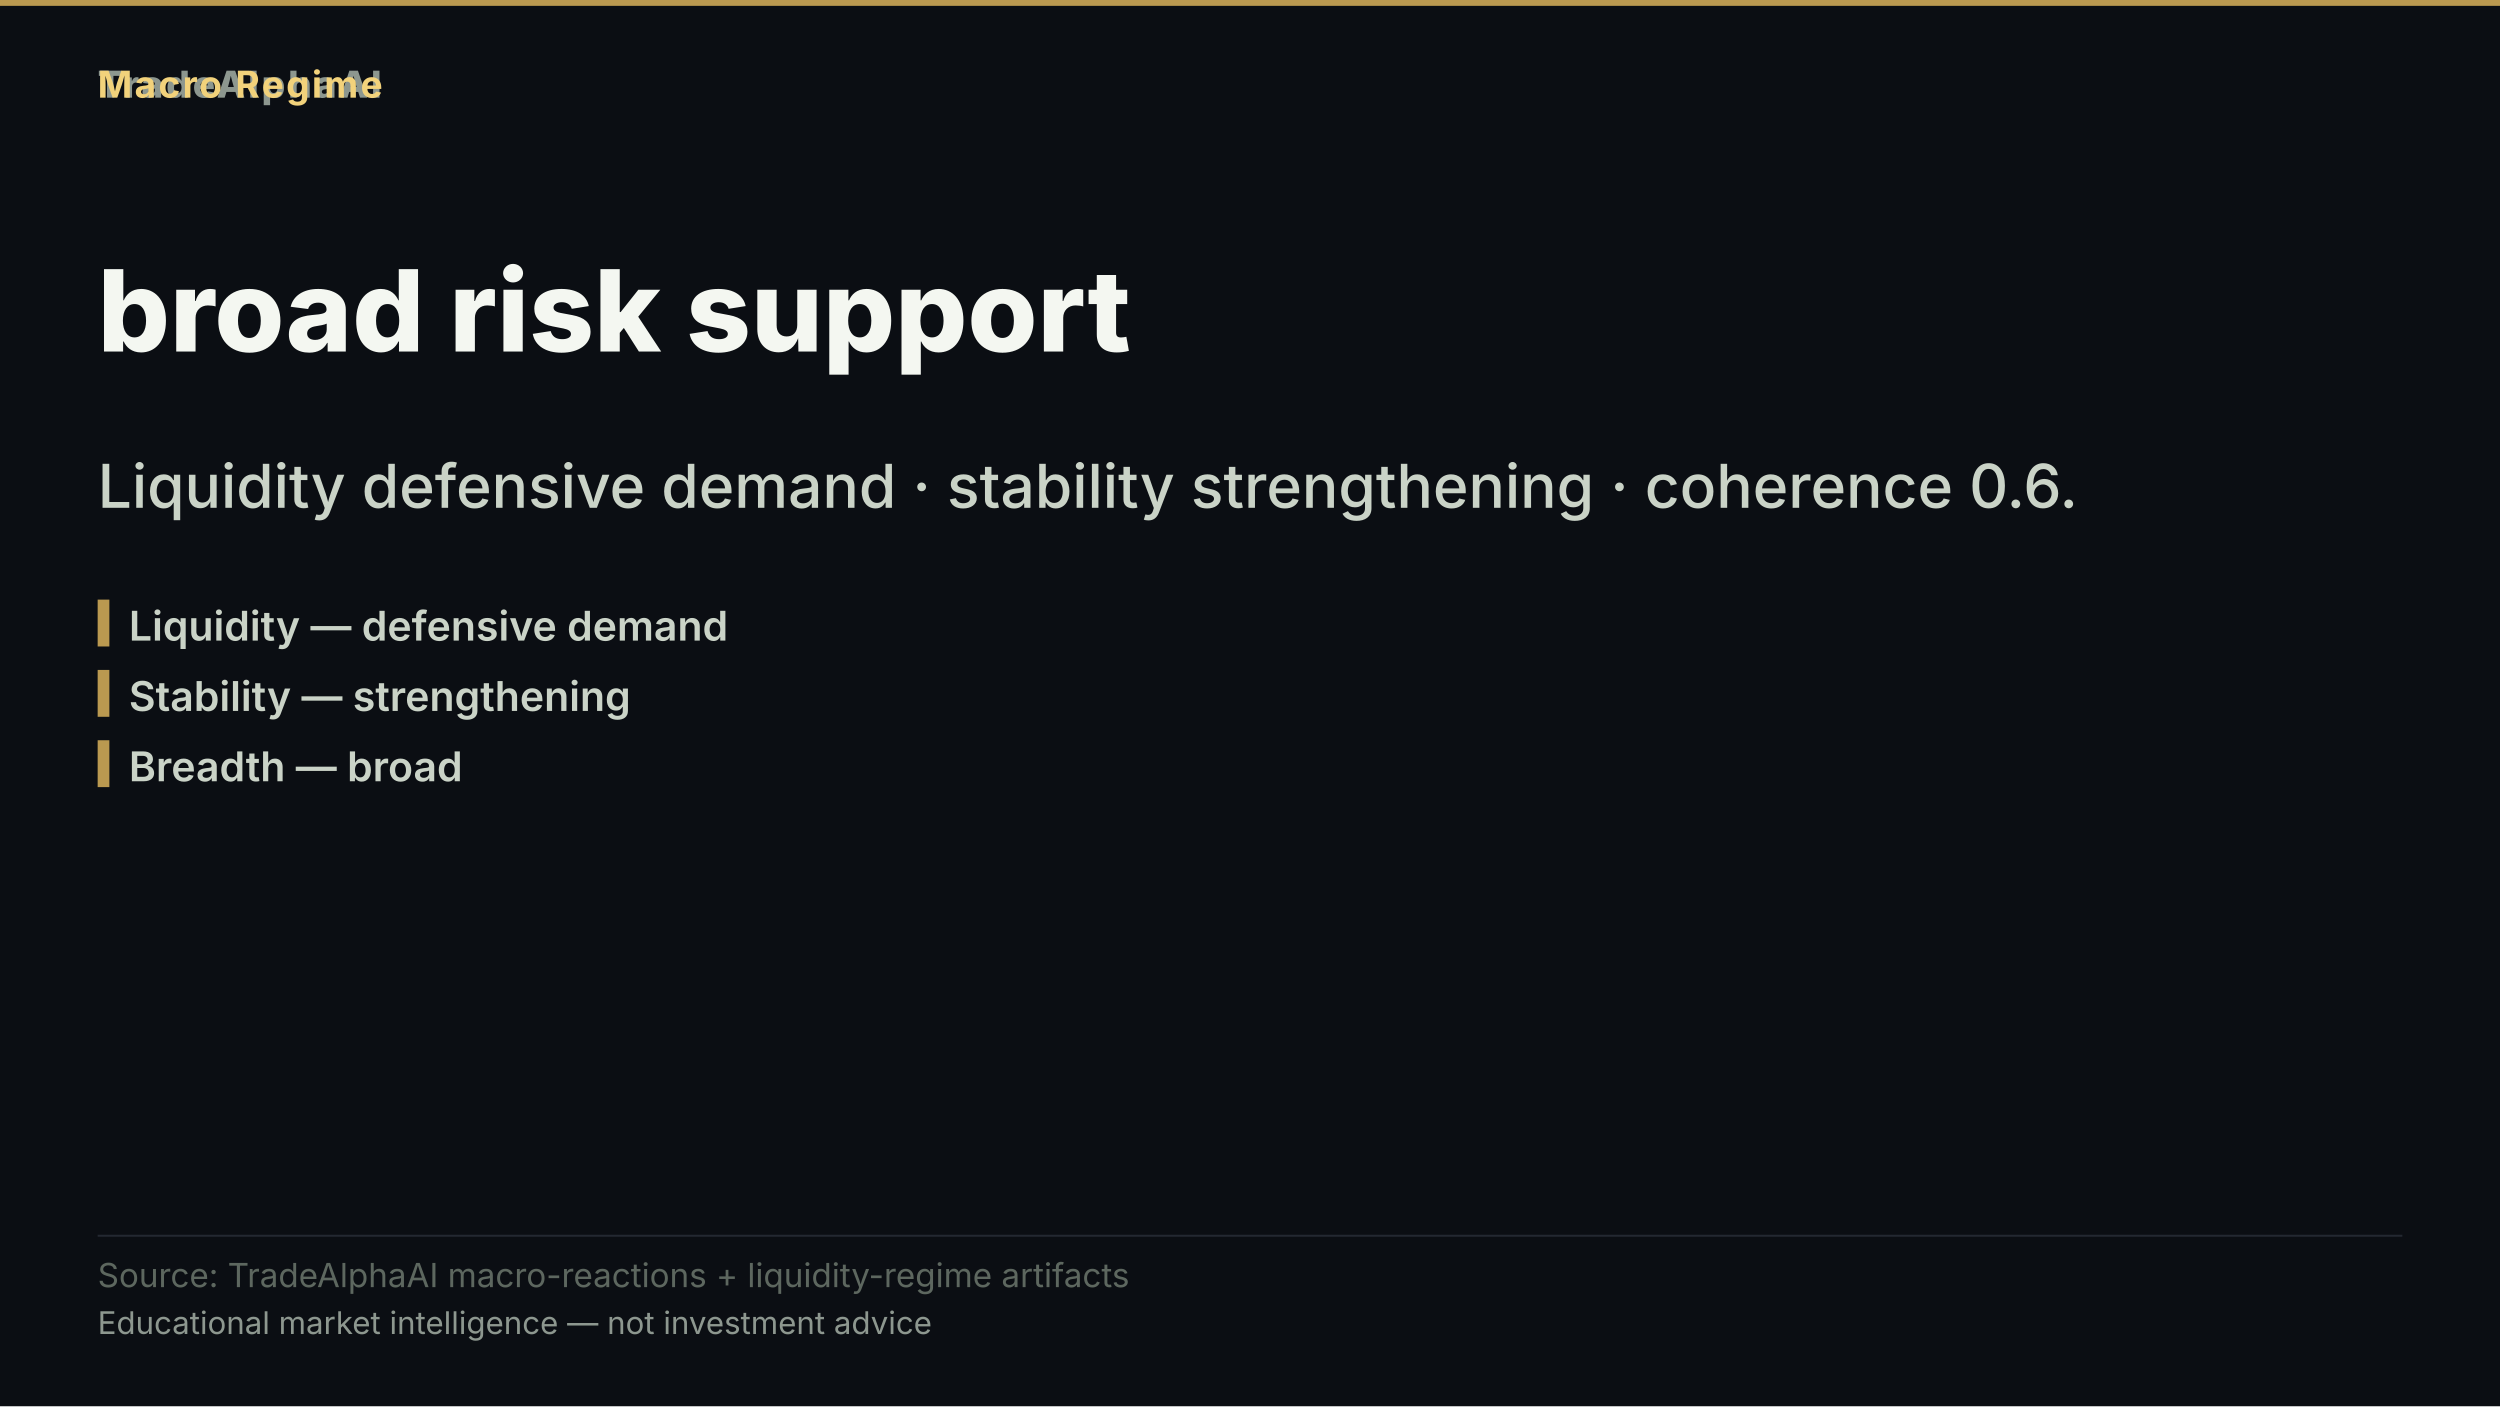
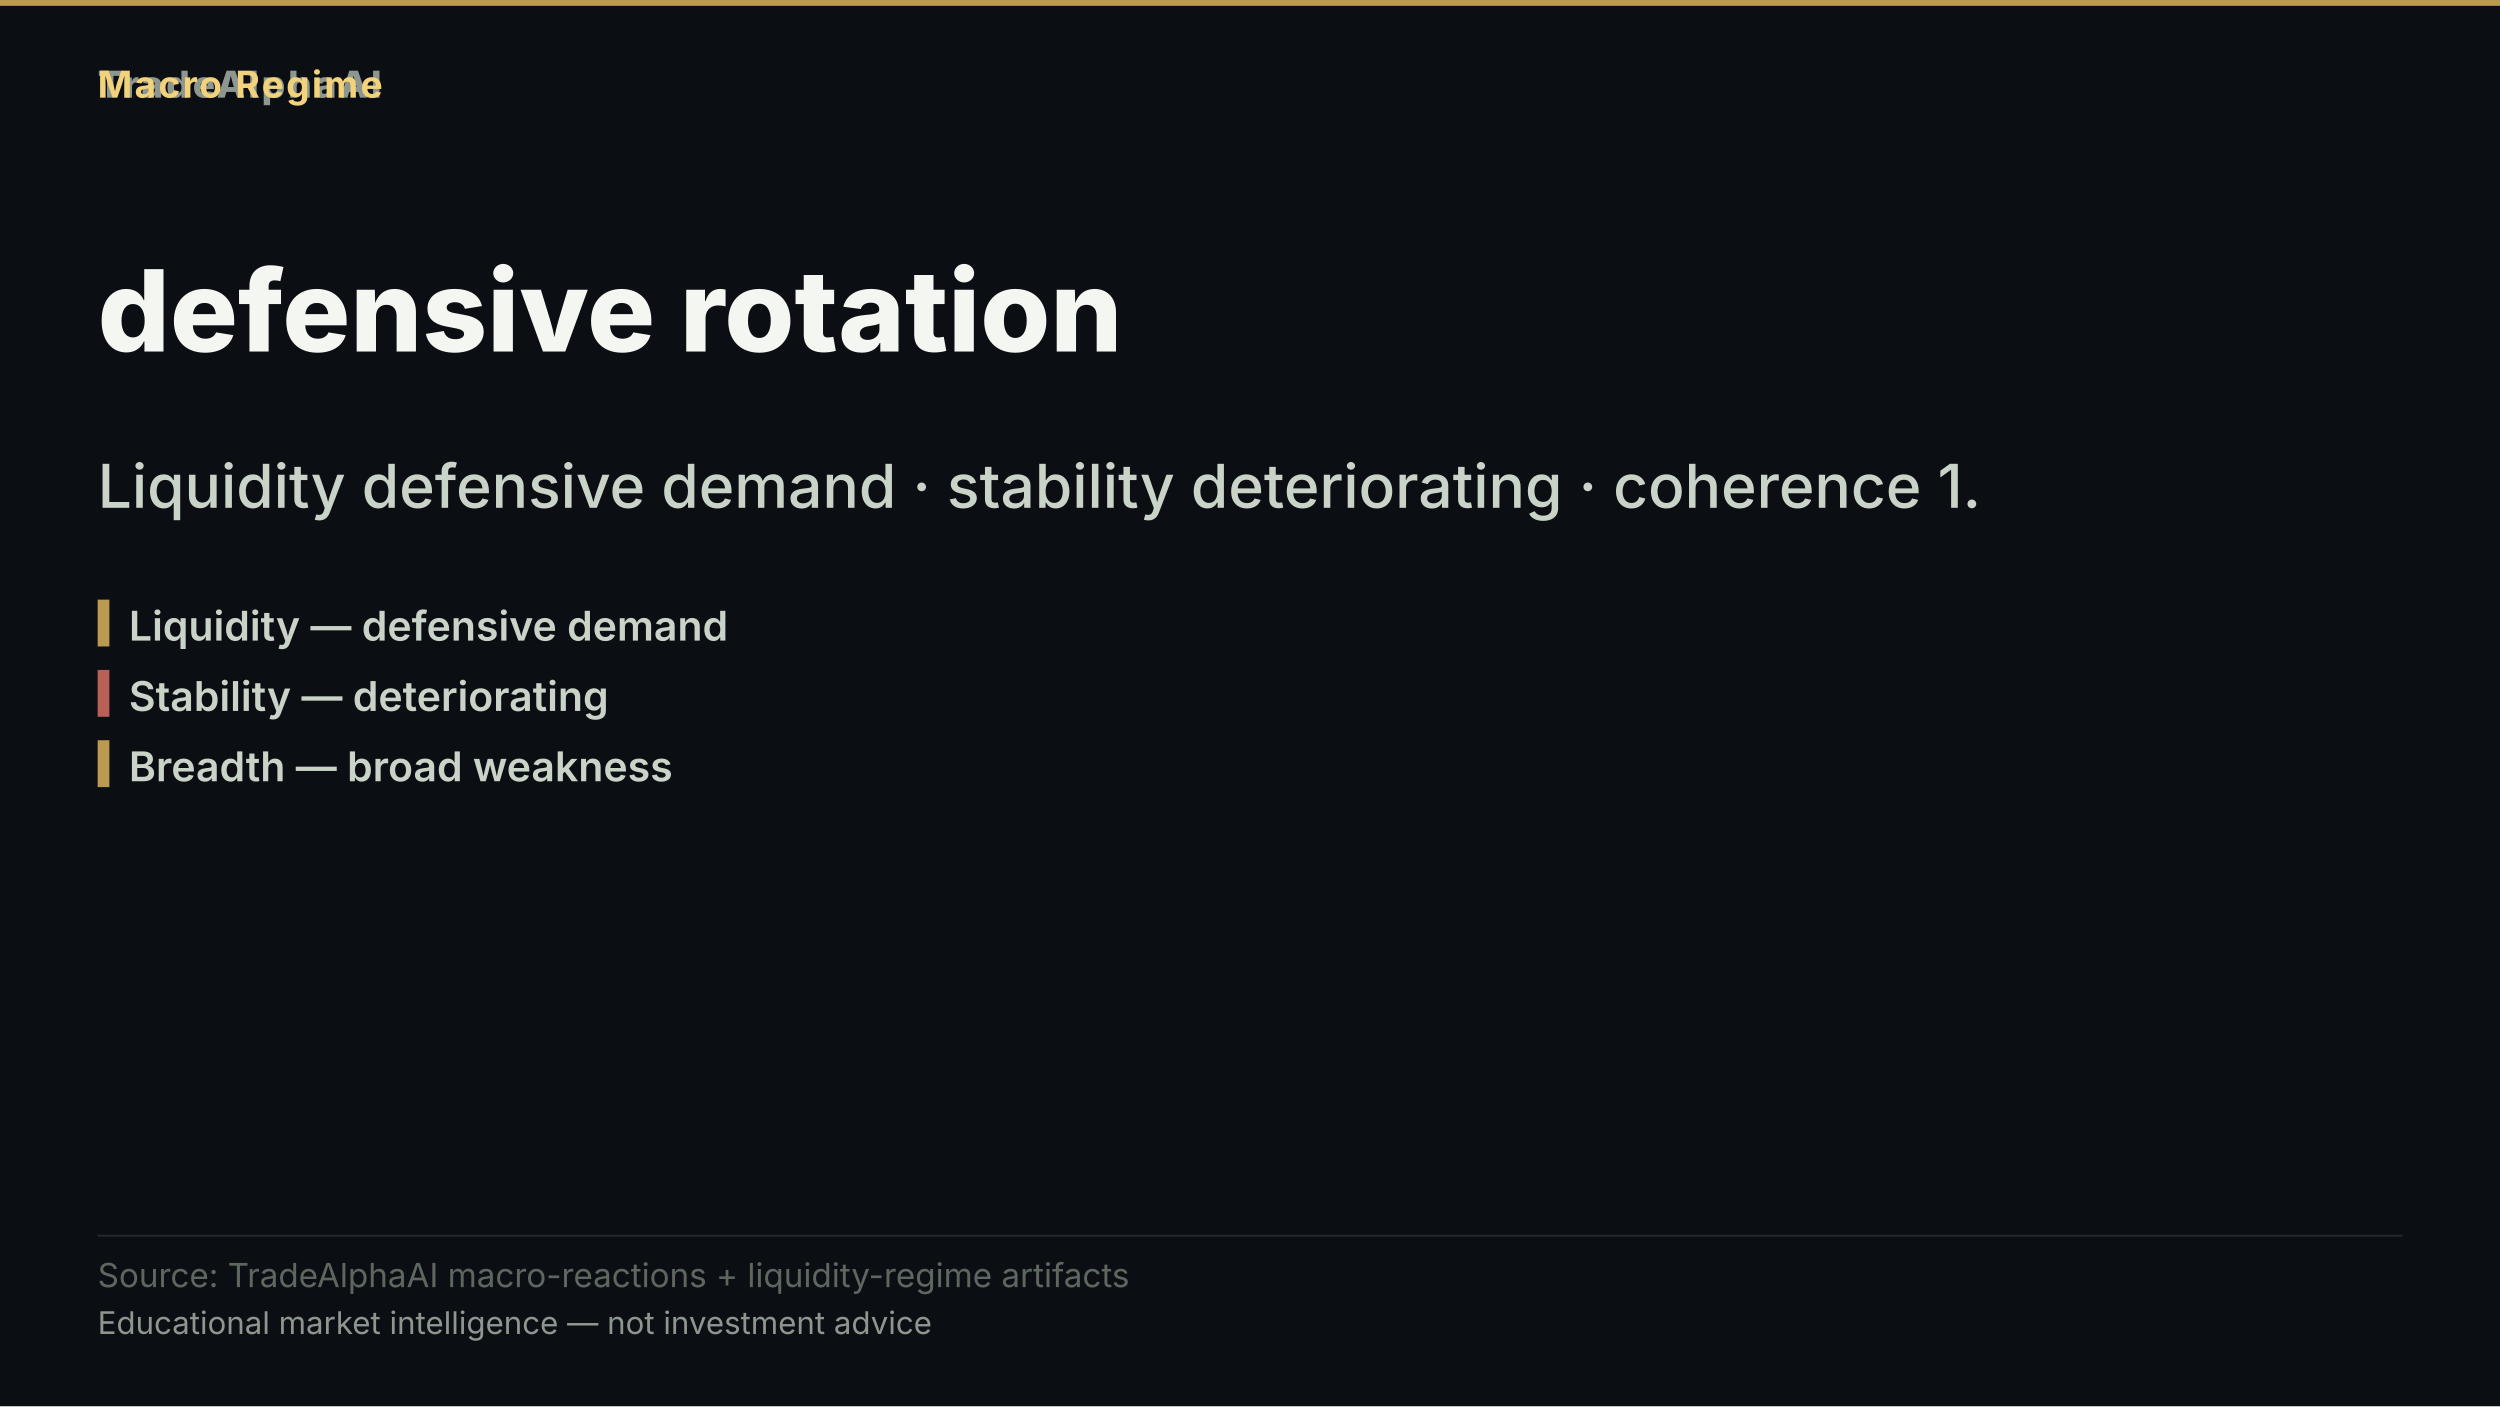
- <svg xmlns="http://www.w3.org/2000/svg" width="1280" height="720" viewBox="0 0 1280 720" role="img" aria-label="broad risk support">
+ <svg xmlns="http://www.w3.org/2000/svg" width="1280" height="720" viewBox="0 0 1280 720" role="img" aria-label="defensive rotation">
  <rect width="1280" height="720" fill="#0b0e13" />
  <rect x="0" y="0" width="1280" height="3" fill="#d8b15a" opacity="0.85" />
  <text x="50" y="50" font-family="'Inter','Segoe UI','Helvetica Neue',Arial,sans-serif" font-size="19" font-weight="800" letter-spacing="1.5" fill="#8d978f" text-anchor="start">TradeAlphaAI</text>
  <text x="50" y="50" font-family="'Inter','Segoe UI','Helvetica Neue',Arial,sans-serif" font-size="19" font-weight="700" letter-spacing="1.2" fill="#f2d27b" text-anchor="start">Macro Regime</text>
-   <text x="50" y="180" font-family="'Inter','Segoe UI','Helvetica Neue',Arial,sans-serif" font-size="58" font-weight="800" fill="#f4f7f1" text-anchor="start">broad risk support</text>
-   <text x="50" y="260" font-family="'Inter','Segoe UI','Helvetica Neue',Arial,sans-serif" font-size="31" font-weight="500" fill="#cad3c7" text-anchor="start">Liquidity defensive demand · stability strengthening · coherence 0.6.</text>
+   <text x="50" y="180" font-family="'Inter','Segoe UI','Helvetica Neue',Arial,sans-serif" font-size="58" font-weight="800" fill="#f4f7f1" text-anchor="start">defensive rotation</text>
+   <text x="50" y="260" font-family="'Inter','Segoe UI','Helvetica Neue',Arial,sans-serif" font-size="31" font-weight="500" fill="#cad3c7" text-anchor="start">Liquidity defensive demand · stability deteriorating · coherence 1.</text>
  <rect x="50" y="307" width="6" height="24" fill="#d8b15a" opacity="0.85" />
  <text x="66" y="328" font-family="'Inter','Segoe UI','Helvetica Neue',Arial,sans-serif" font-size="21" font-weight="600" fill="#cad3c7" text-anchor="start">Liquidity — defensive demand</text>
-   <rect x="50" y="343" width="6" height="24" fill="#d8b15a" opacity="0.85" />
-   <text x="66" y="364" font-family="'Inter','Segoe UI','Helvetica Neue',Arial,sans-serif" font-size="21" font-weight="600" fill="#cad3c7" text-anchor="start">Stability — strengthening</text>
+   <rect x="50" y="343" width="6" height="24" fill="#d66e60" opacity="0.85" />
+   <text x="66" y="364" font-family="'Inter','Segoe UI','Helvetica Neue',Arial,sans-serif" font-size="21" font-weight="600" fill="#cad3c7" text-anchor="start">Stability — deteriorating</text>
  <rect x="50" y="379" width="6" height="24" fill="#d8b15a" opacity="0.85" />
-   <text x="66" y="400" font-family="'Inter','Segoe UI','Helvetica Neue',Arial,sans-serif" font-size="21" font-weight="600" fill="#cad3c7" text-anchor="start">Breadth — broad</text>
+   <text x="66" y="400" font-family="'Inter','Segoe UI','Helvetica Neue',Arial,sans-serif" font-size="21" font-weight="600" fill="#cad3c7" text-anchor="start">Breadth — broad weakness</text>
  <rect x="50" y="632.2" width="1180" height="1" fill="rgba(148,163,184,0.18)" />
  <text x="50" y="659" font-family="'Inter','Segoe UI','Helvetica Neue',Arial,sans-serif" font-size="17" fill="#5d675f" text-anchor="start">Source: TradeAlphaAI macro-reactions + liquidity-regime artifacts</text>
  <text x="50" y="683" font-family="'Inter','Segoe UI','Helvetica Neue',Arial,sans-serif" font-size="16" fill="#8d978f" text-anchor="start">Educational market intelligence — not investment advice</text>
</svg>
